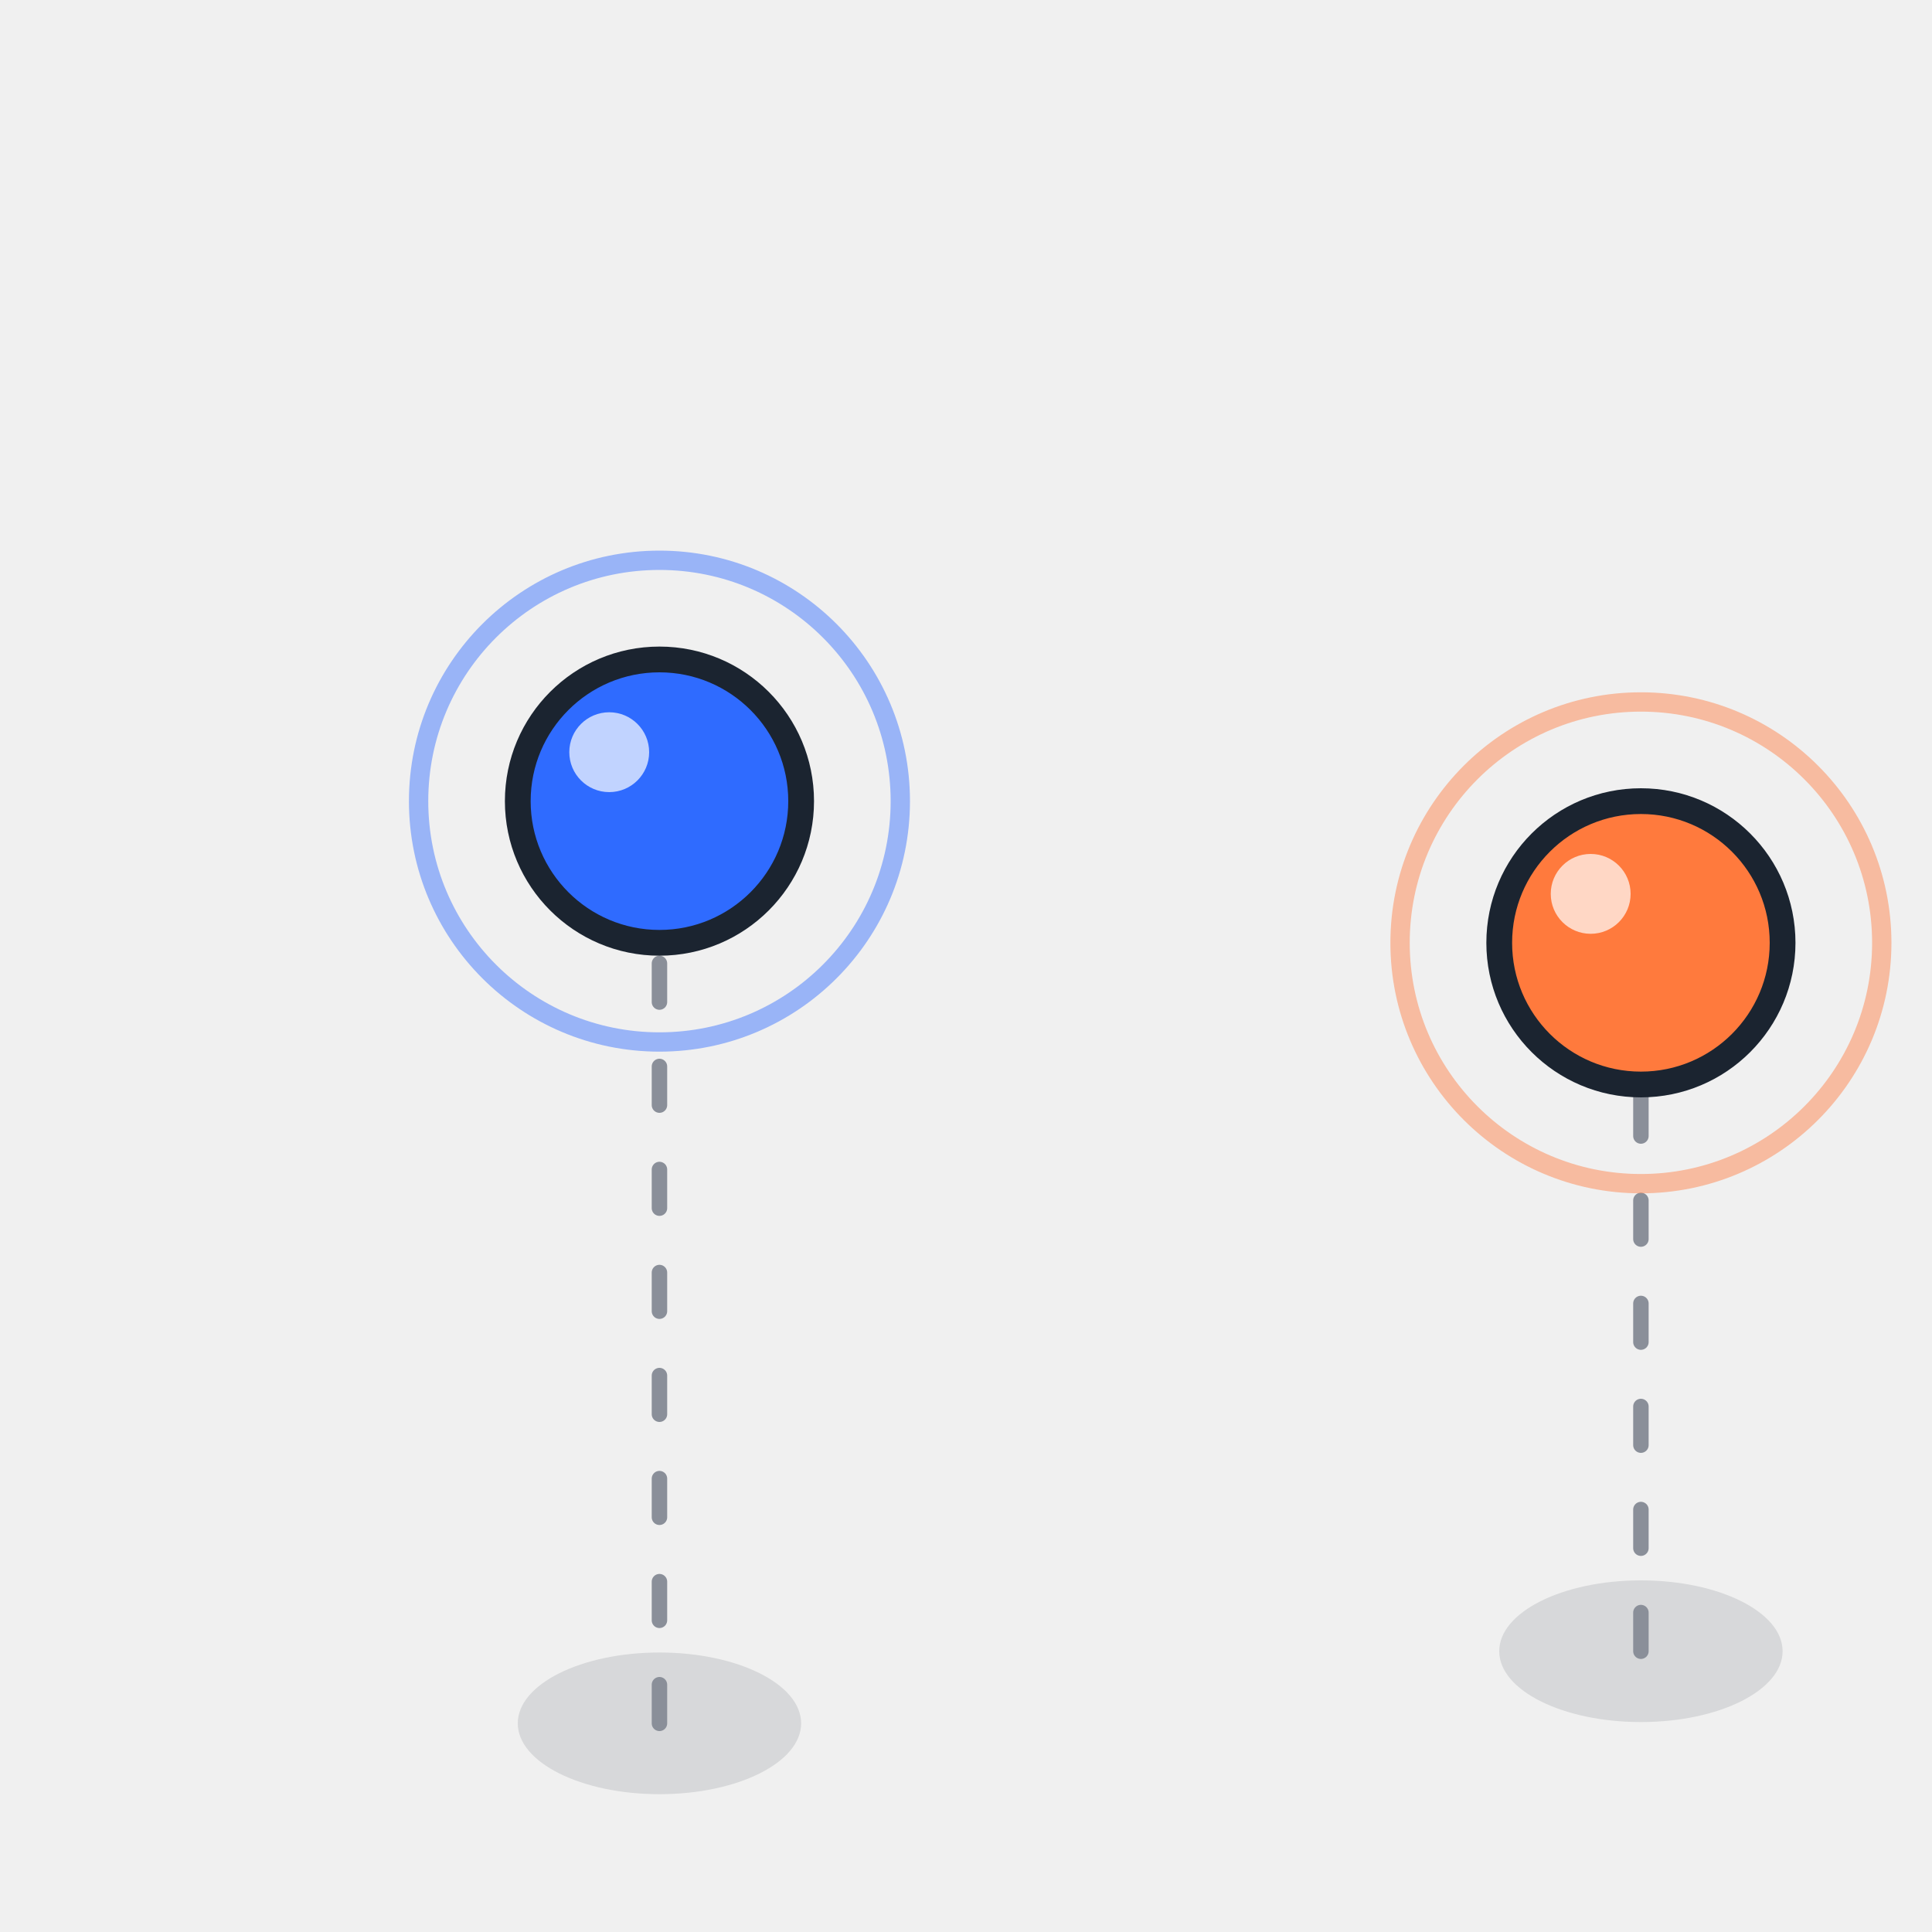
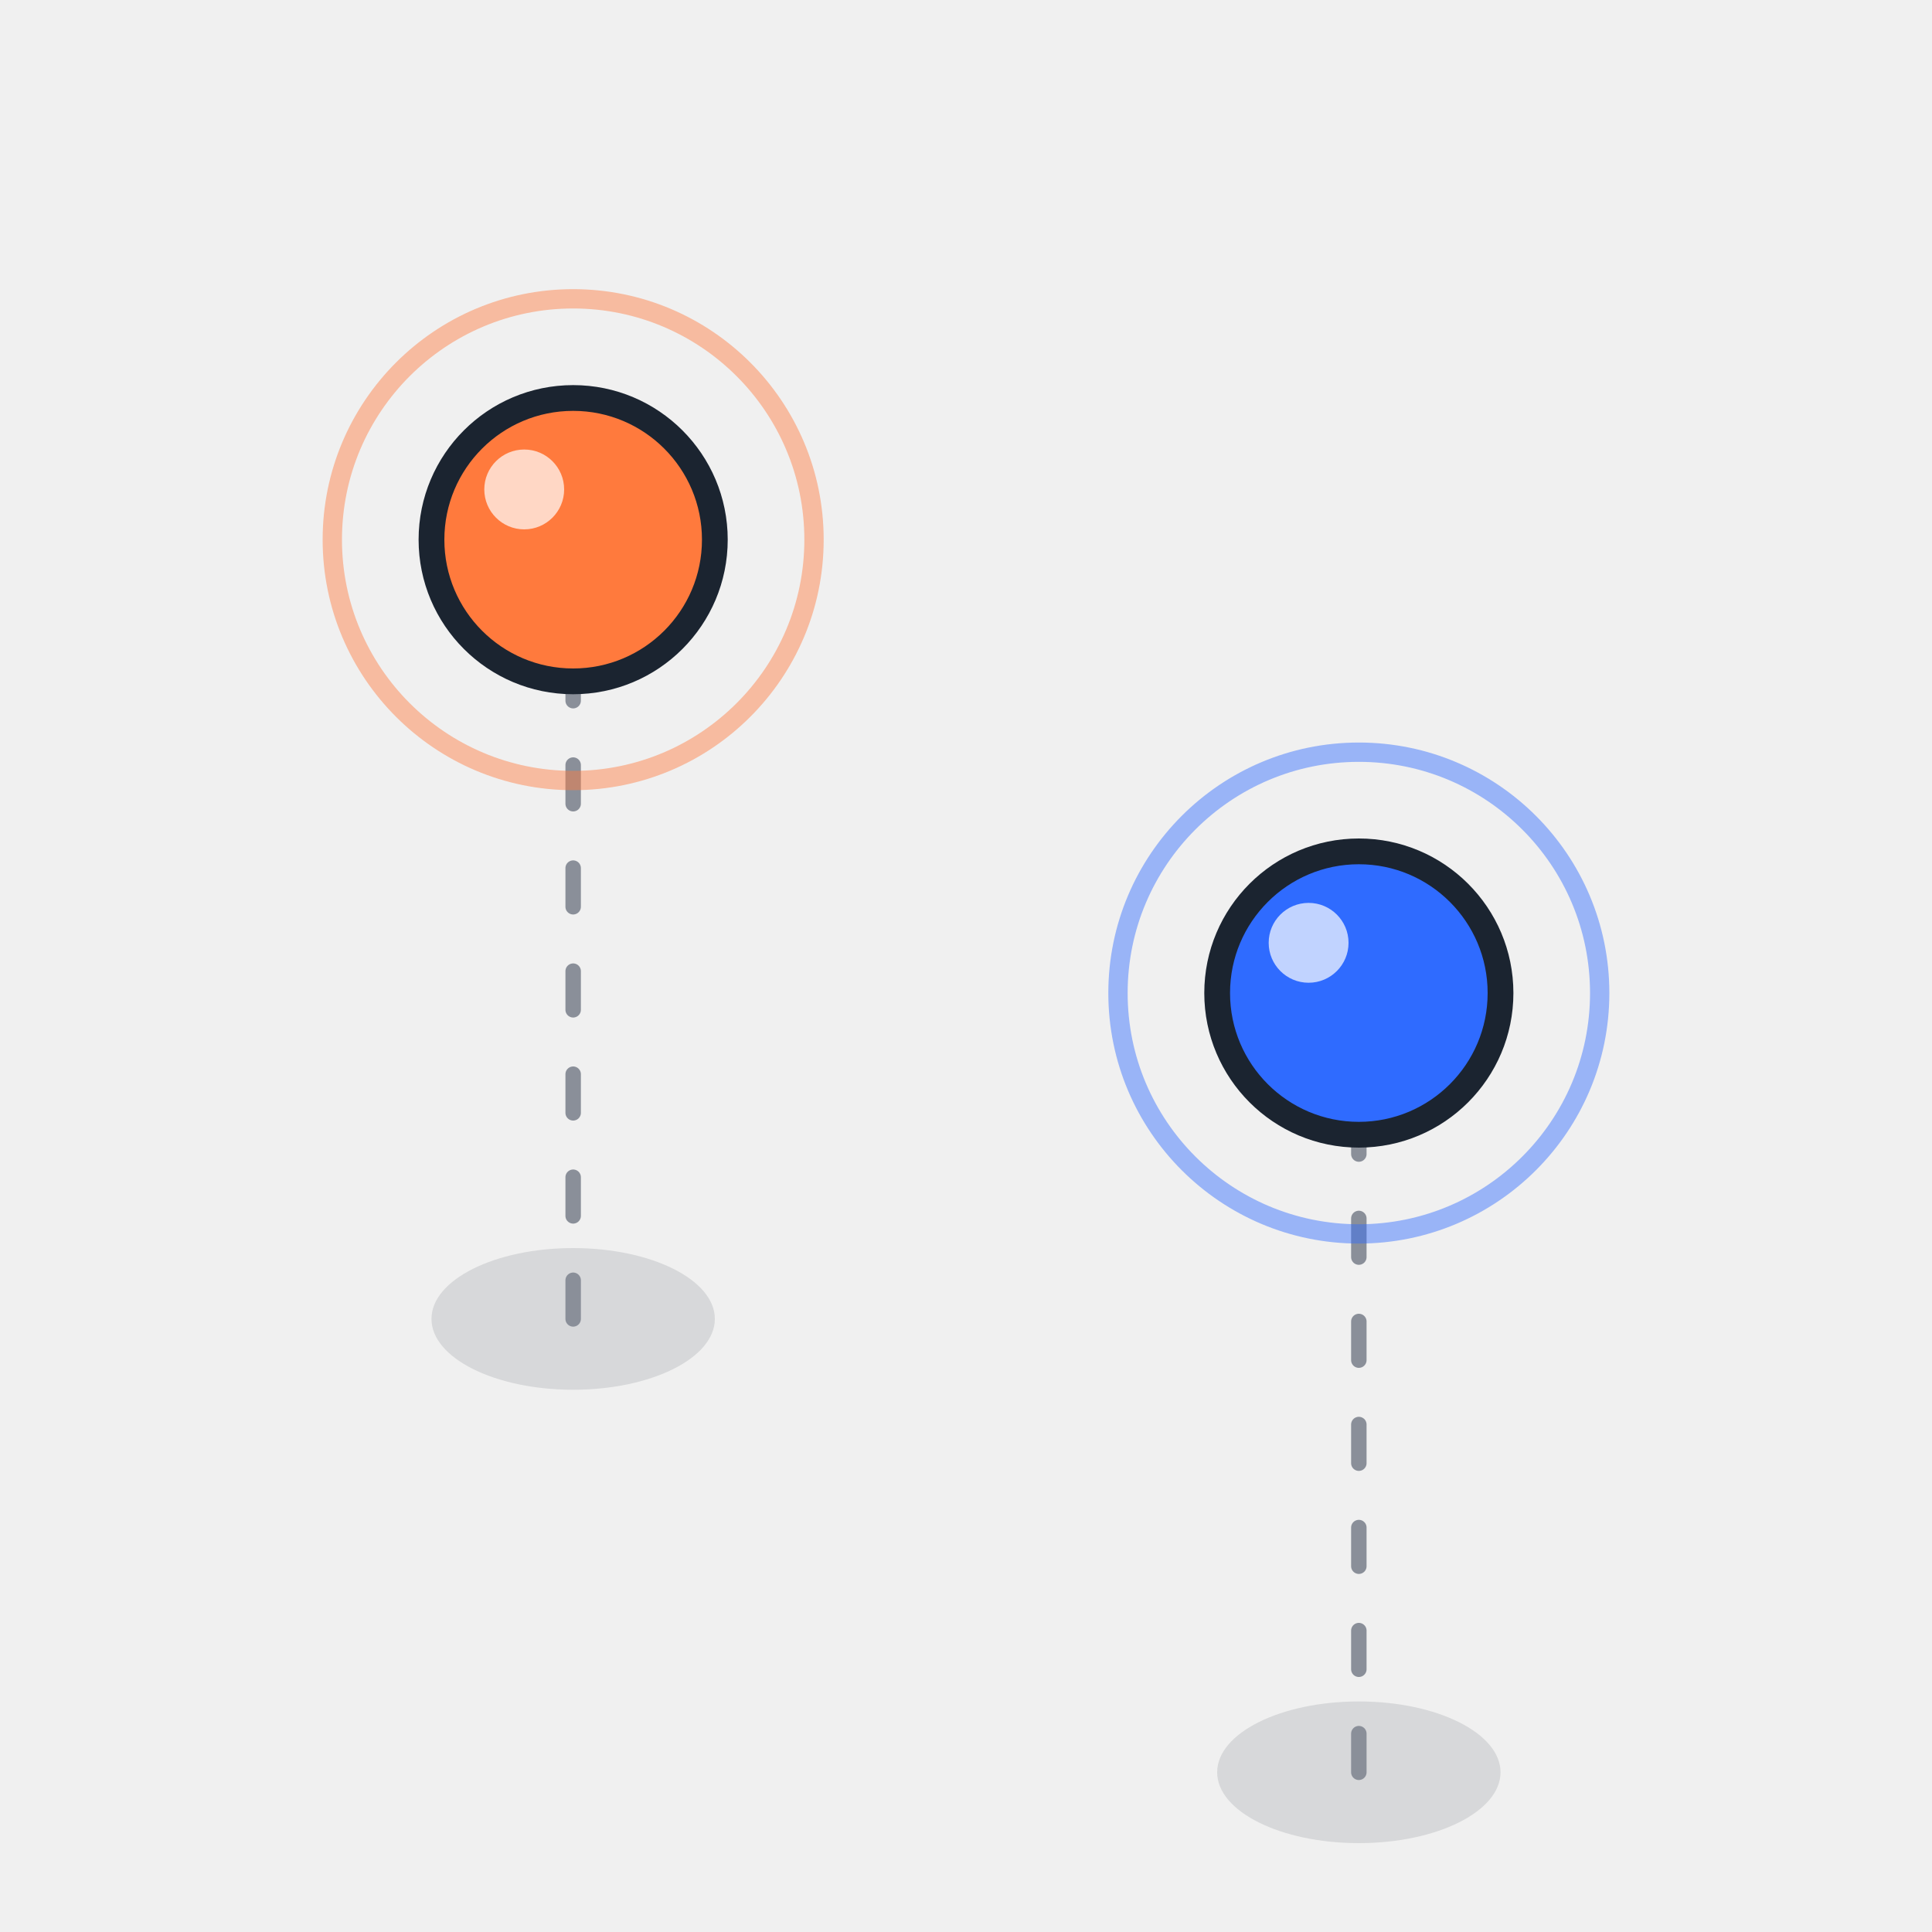
<svg xmlns="http://www.w3.org/2000/svg" viewBox="0 0 150 150" width="150" height="150">
-   <ellipse cx="127.4" cy="128.2" rx="11.0" ry="5.5" fill="#1b2430" opacity="0.12" />
-   <line x1="127.4" y1="128.2" x2="127.4" y2="84.2" stroke="#8a8f99" stroke-width="1.2" stroke-linecap="round" stroke-dasharray="3 5" />
-   <circle cx="127.4" cy="73.2" r="18.7" fill="none" stroke="#ff7a3d" stroke-width="1.5" opacity="0.45" />
-   <circle cx="127.4" cy="73.2" r="11.0" fill="#ff7a3d" stroke="#1b2430" stroke-width="2" />
-   <circle cx="123.5" cy="69.4" r="3.1" fill="white" stroke="none" stroke-width="0" opacity="0.7" />
-   <ellipse cx="51.2" cy="133.8" rx="11.0" ry="5.5" fill="#1b2430" opacity="0.12" />
-   <line x1="51.2" y1="133.8" x2="51.2" y2="73.2" stroke="#8a8f99" stroke-width="1.2" stroke-linecap="round" stroke-dasharray="3 5" />
-   <circle cx="51.2" cy="62.2" r="18.7" fill="none" stroke="#2f6bff" stroke-width="1.5" opacity="0.45" />
-   <circle cx="51.2" cy="62.2" r="11.0" fill="#2f6bff" stroke="#1b2430" stroke-width="2" />
-   <circle cx="47.3" cy="58.4" r="3.1" fill="white" stroke="none" stroke-width="0" opacity="0.7" />
+   <ellipse cx="44.5" cy="102.4" rx="11.0" ry="5.5" fill="#1b2430" opacity="0.12" />
+   <line x1="44.5" y1="102.4" x2="44.5" y2="52.9" stroke="#8a8f99" stroke-width="1.2" stroke-linecap="round" stroke-dasharray="3 5" />
+   <circle cx="44.5" cy="41.9" r="18.7" fill="none" stroke="#ff7a3d" stroke-width="1.5" opacity="0.45" />
+   <circle cx="44.5" cy="41.9" r="11.0" fill="#ff7a3d" stroke="#1b2430" stroke-width="2" />
+   <circle cx="40.7" cy="38.0" r="3.1" fill="white" stroke="none" stroke-width="0" opacity="0.7" />
+   <ellipse cx="105.5" cy="137.6" rx="11.0" ry="5.5" fill="#1b2430" opacity="0.12" />
+   <line x1="105.5" y1="137.6" x2="105.5" y2="88.1" stroke="#8a8f99" stroke-width="1.2" stroke-linecap="round" stroke-dasharray="3 5" />
+   <circle cx="105.5" cy="77.1" r="18.7" fill="none" stroke="#2f6bff" stroke-width="1.5" opacity="0.45" />
+   <circle cx="105.5" cy="77.1" r="11.0" fill="#2f6bff" stroke="#1b2430" stroke-width="2" />
+   <circle cx="101.6" cy="73.2" r="3.1" fill="white" stroke="none" stroke-width="0" opacity="0.7" />
</svg>
